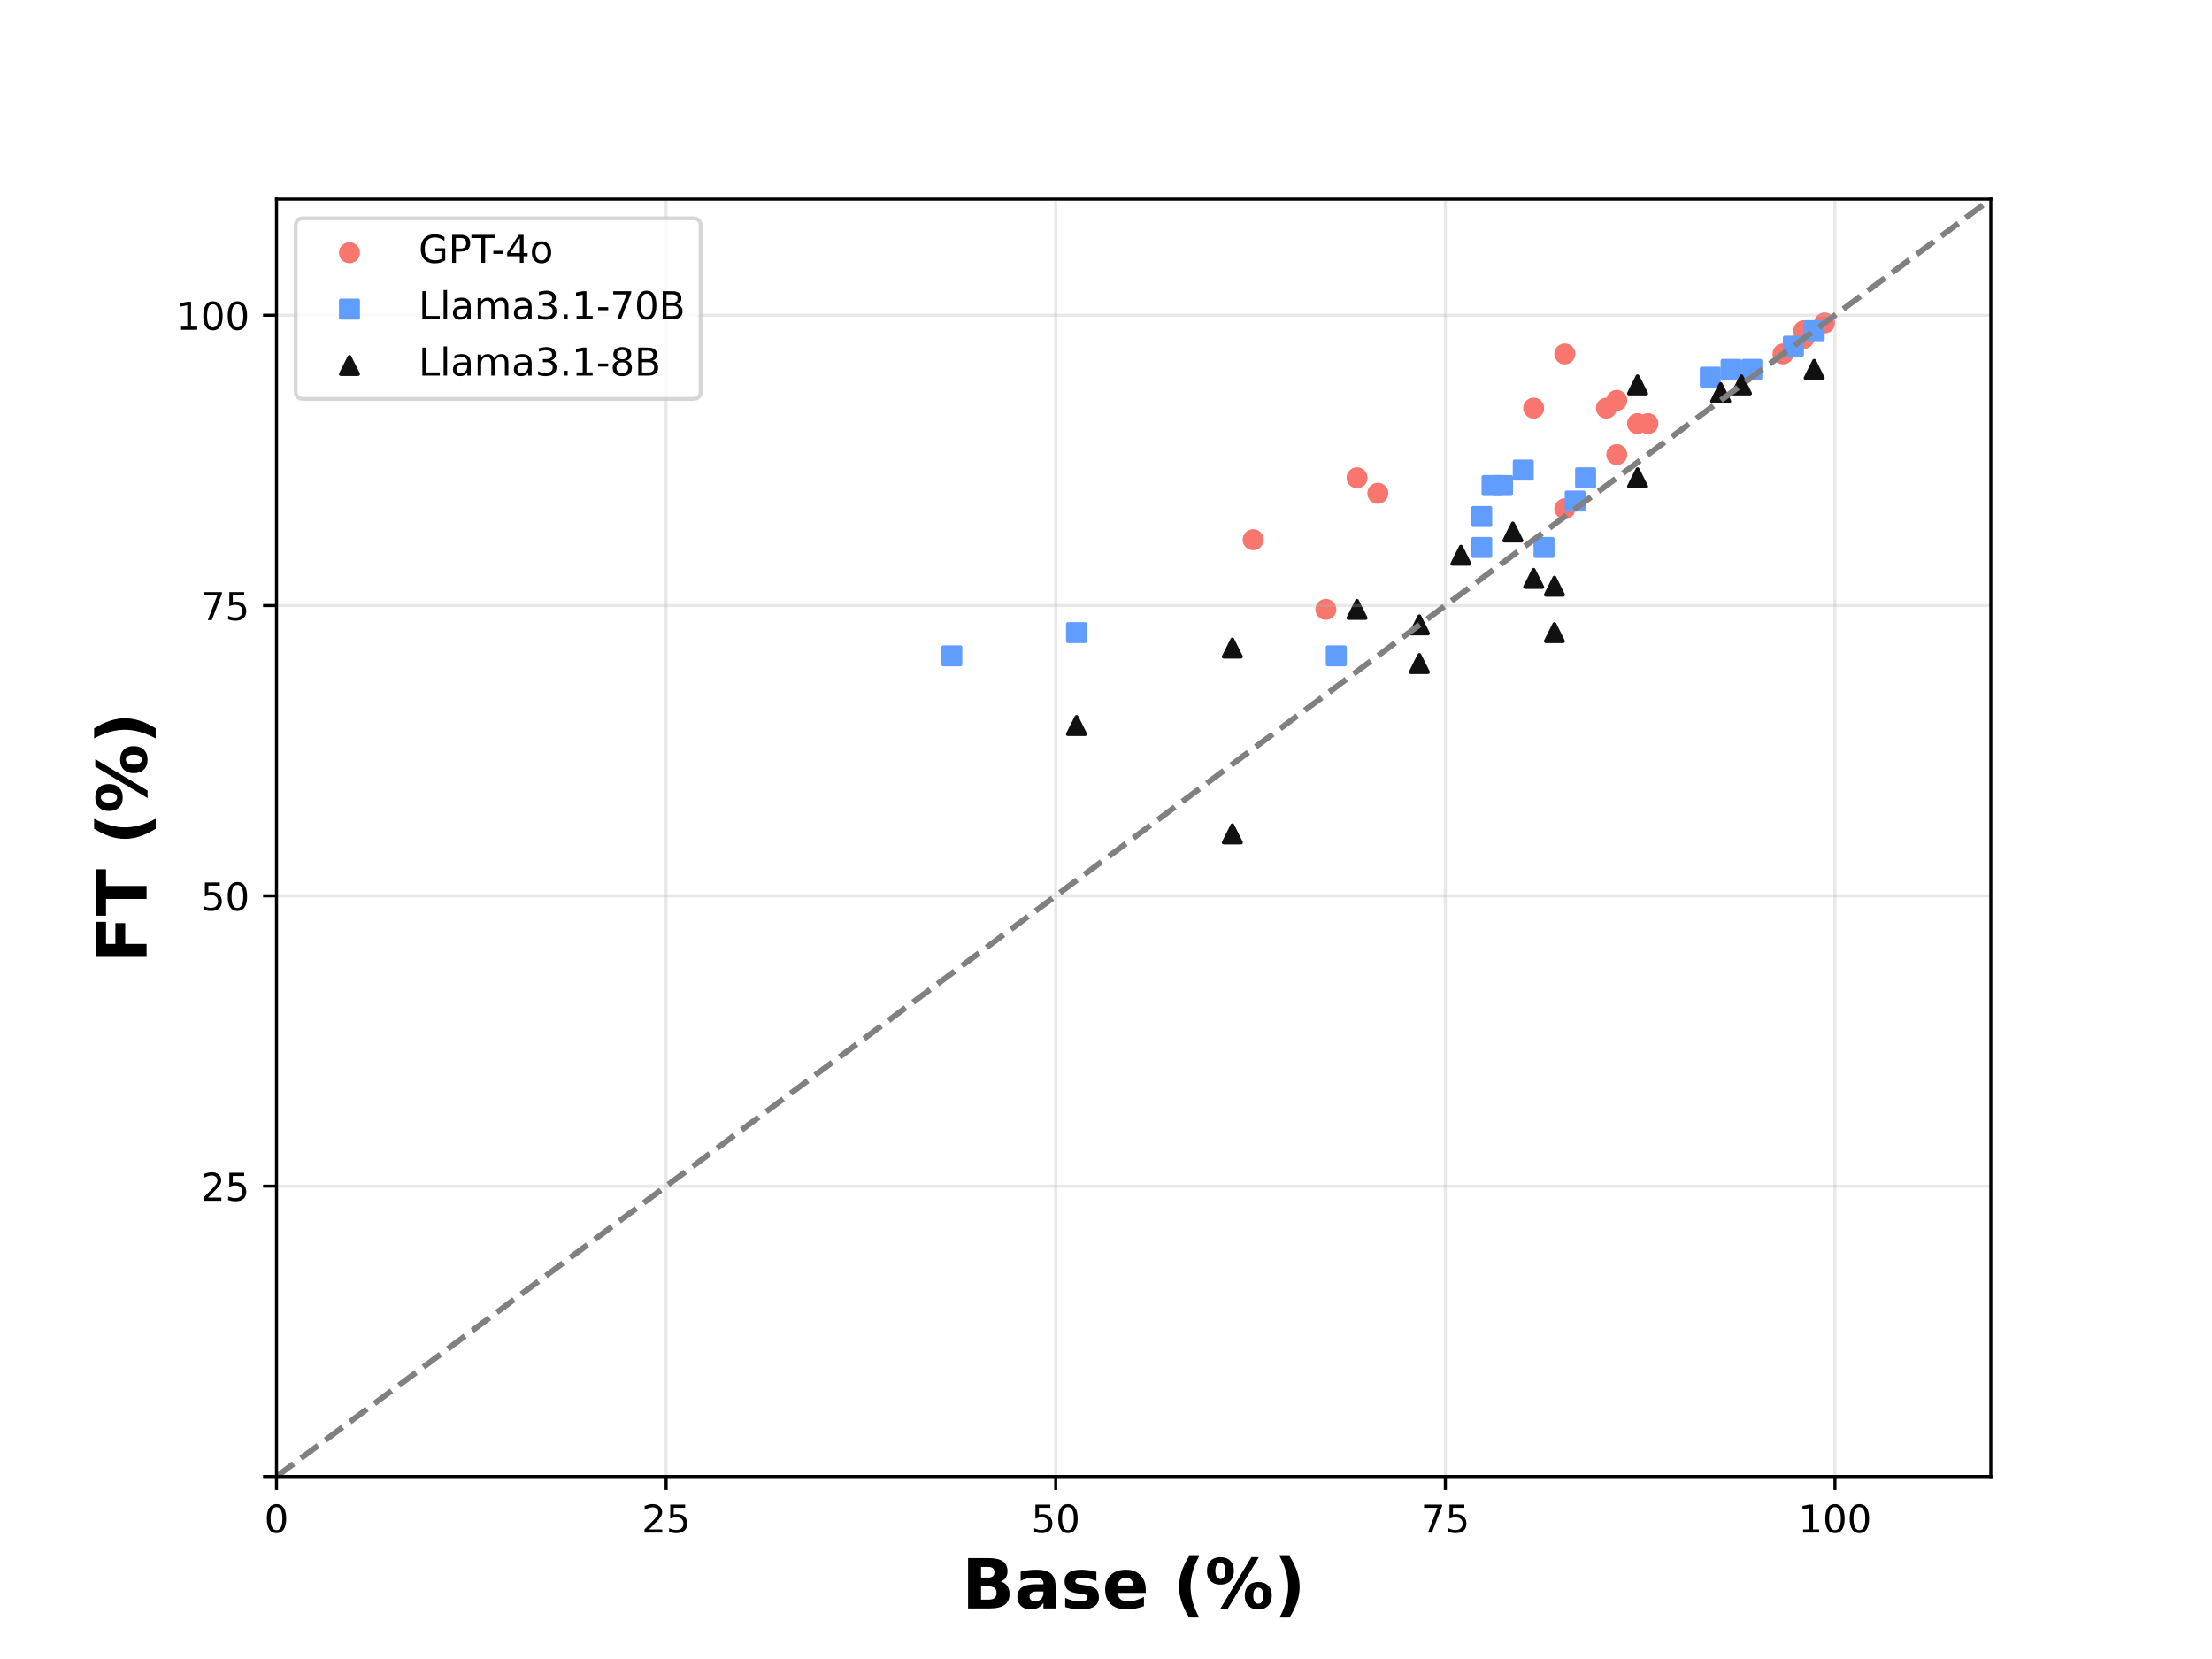
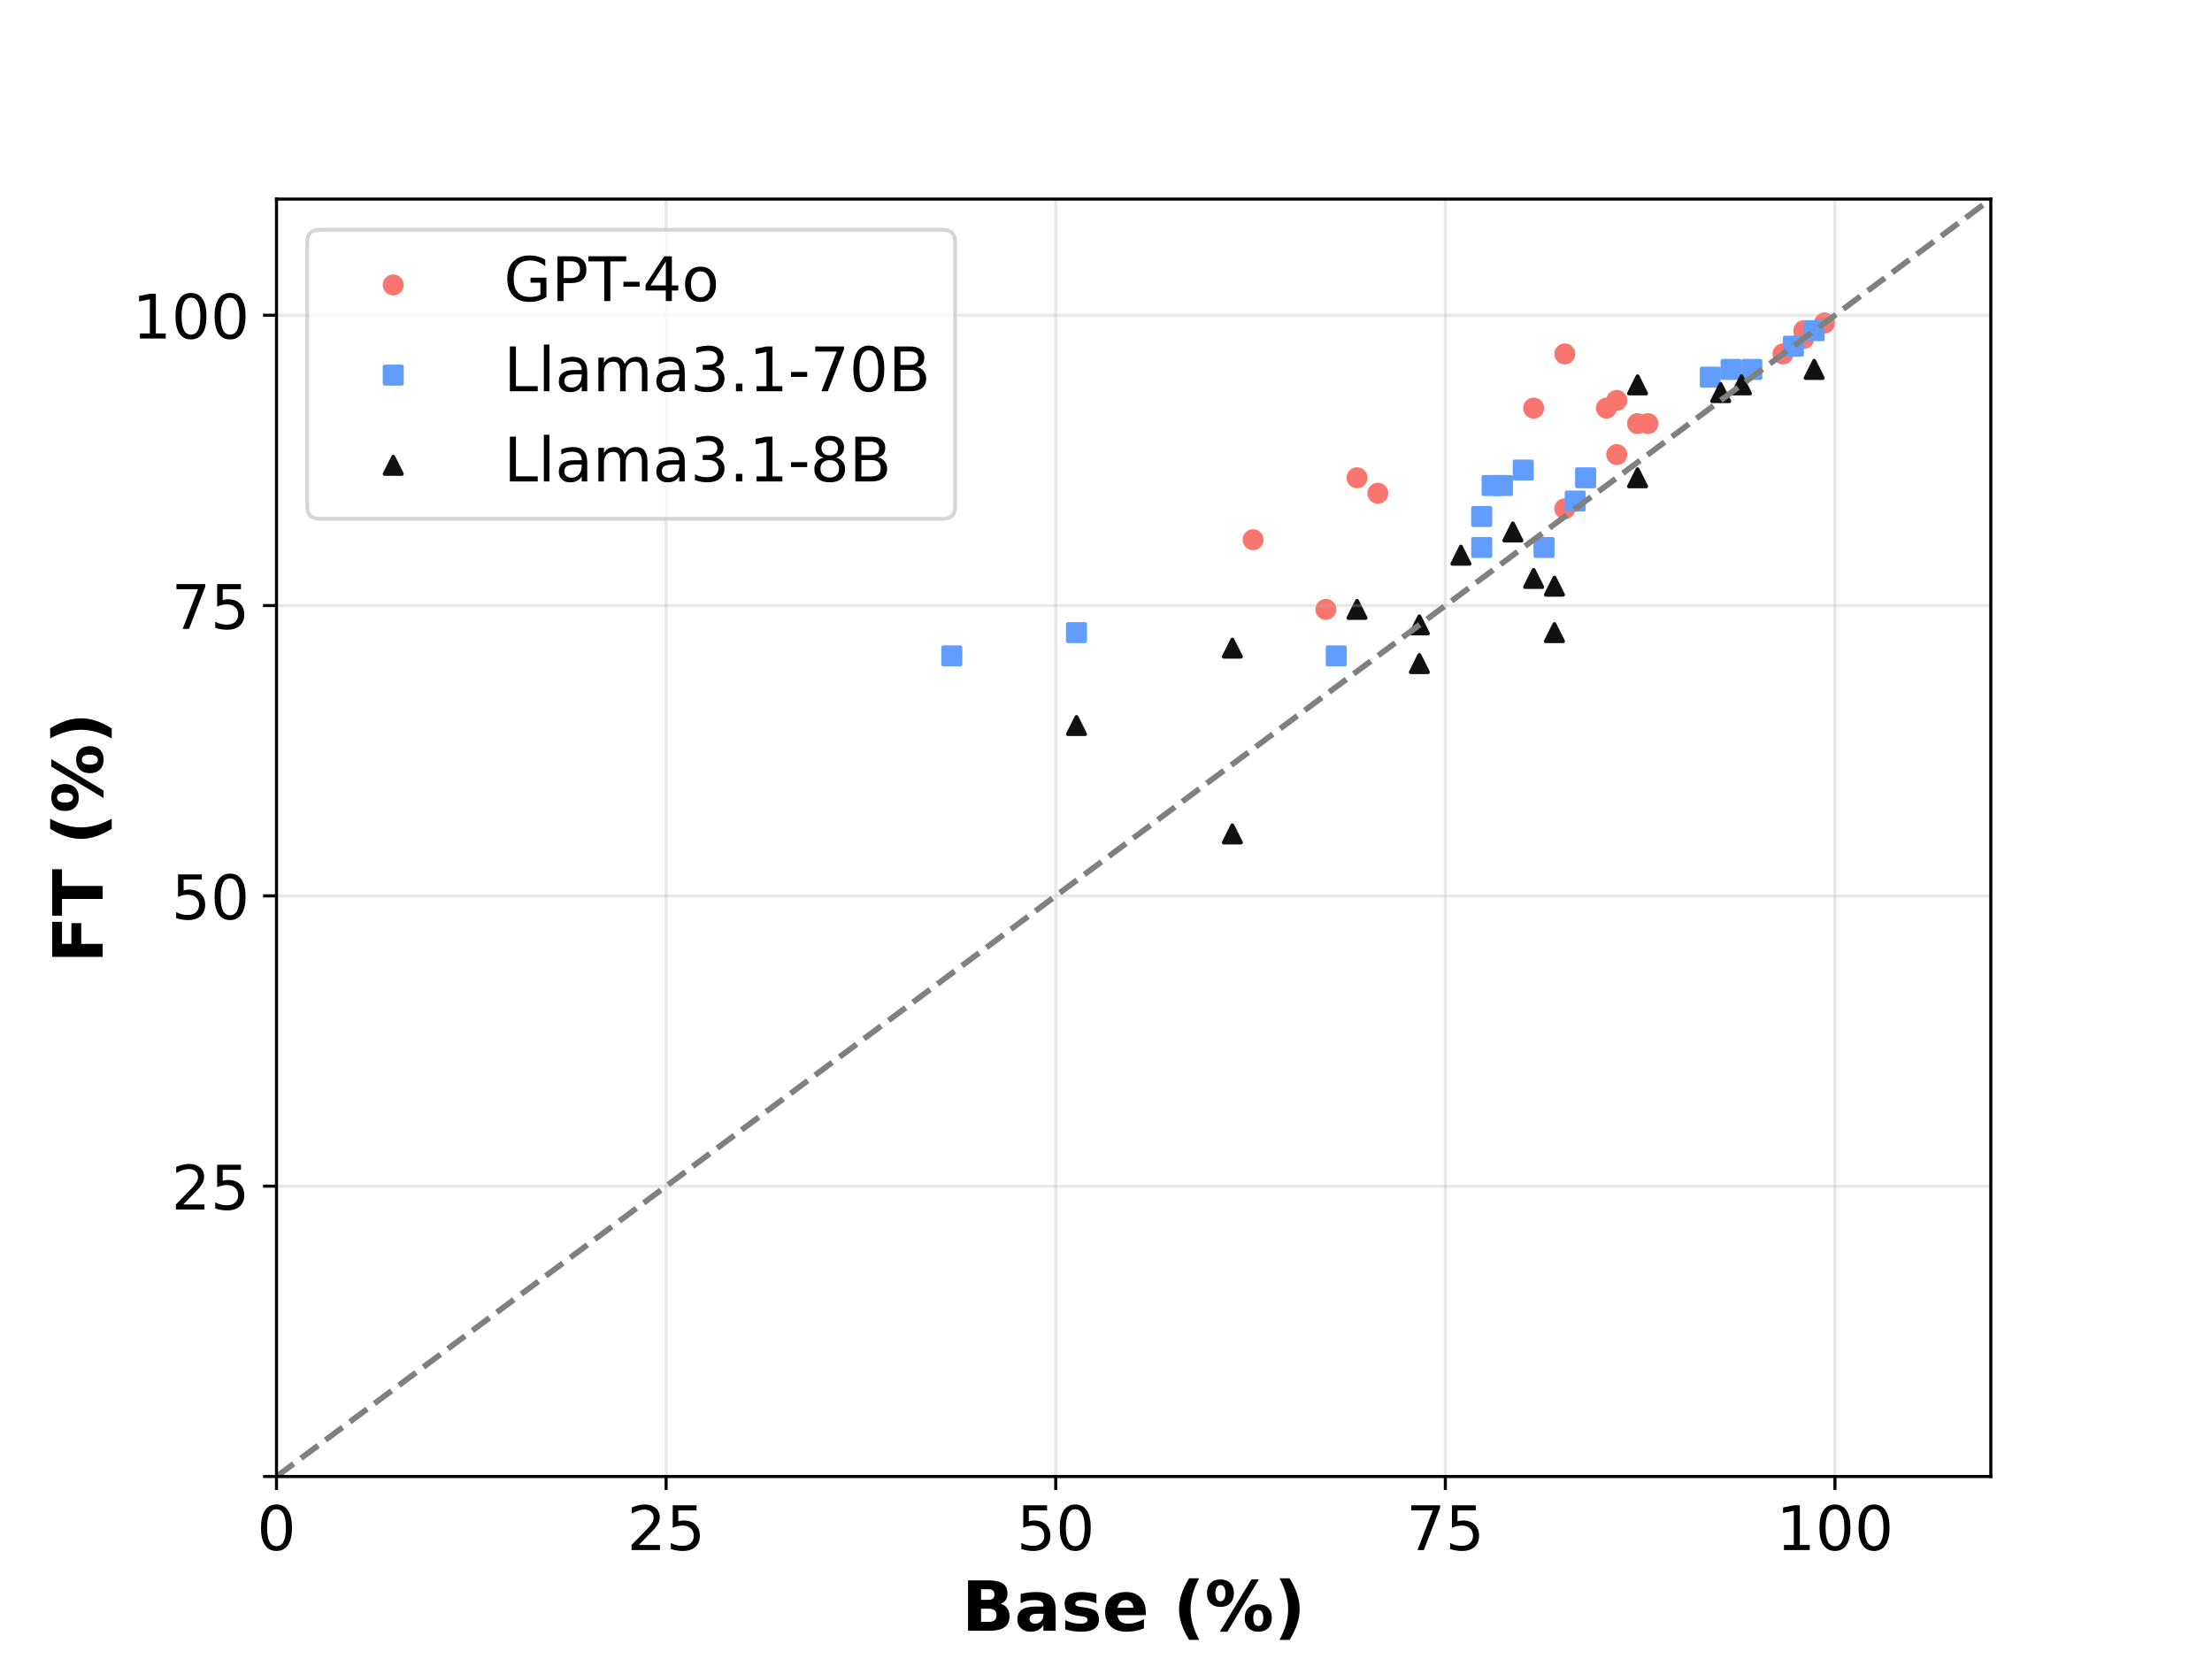
<svg xmlns="http://www.w3.org/2000/svg" xmlns:xlink="http://www.w3.org/1999/xlink" width="576pt" height="432pt" viewBox="0 0 576 432" version="1.1">
  <defs>
    <style type="text/css">*{stroke-linejoin: round; stroke-linecap: butt}</style>
  </defs>
  <g id="figure_1">
    <g id="patch_1">
      <path d="M 0 432  L 576 432  L 576 0  L 0 0  z " style="fill: #ffffff" />
    </g>
    <g id="axes_1">
      <g id="patch_2">
        <path d="M 72 384.48  L 518.4 384.48  L 518.4 51.84  L 72 51.84  z " style="fill: #ffffff" />
      </g>
      <g id="PathCollection_1">
        <defs>
-           <path id="m50a336675b" d="M 0 2.236  C 0.593 2.236 1.162 2 1.581 1.581  C 2 1.162 2.236 0.593 2.236 0  C 2.236 -0.593 2 -1.162 1.581 -1.581  C 1.162 -2 0.593 -2.236 0 -2.236  C -0.593 -2.236 -1.162 -2 -1.581 -1.581  C -2 -1.162 -2.236 -0.593 -2.236 0  C -2.236 0.593 -2 1.162 -1.581 1.581  C -1.162 2 -0.593 2.236 0 2.236  z " style="stroke: #f8766d" />
+           <path id="m9586949c3b" d="M 0 2.236  C 0.593 2.236 1.162 2 1.581 1.581  C 2 1.162 2.236 0.593 2.236 0  C 2.236 -0.593 2 -1.162 1.581 -1.581  C 1.162 -2 0.593 -2.236 0 -2.236  C -0.593 -2.236 -1.162 -2 -1.581 -1.581  C -2 -1.162 -2.236 -0.593 -2.236 0  C -2.236 0.593 -2 1.162 -1.581 1.581  C -1.162 2 -0.593 2.236 0 2.236  z " style="stroke: #f8766d" />
        </defs>
-         <g clip-path="url(#pf7e7229479)">
-           <use xlink:href="#m50a336675b" x="418.298" y="106.272" style="fill: #f8766d; stroke: #f8766d" />
-           <use xlink:href="#m50a336675b" x="407.476" y="92.16" style="fill: #f8766d; stroke: #f8766d" />
-           <use xlink:href="#m50a336675b" x="469.702" y="86.112" style="fill: #f8766d; stroke: #f8766d" />
-           <use xlink:href="#m50a336675b" x="475.113" y="84.096" style="fill: #f8766d; stroke: #f8766d" />
-           <use xlink:href="#m50a336675b" x="407.476" y="132.48" style="fill: #f8766d; stroke: #f8766d" />
-           <use xlink:href="#m50a336675b" x="399.36" y="106.272" style="fill: #f8766d; stroke: #f8766d" />
-           <use xlink:href="#m50a336675b" x="421.004" y="104.256" style="fill: #f8766d; stroke: #f8766d" />
-           <use xlink:href="#m50a336675b" x="464.291" y="92.16" style="fill: #f8766d; stroke: #f8766d" />
-           <use xlink:href="#m50a336675b" x="345.251" y="158.688" style="fill: #f8766d; stroke: #f8766d" />
-           <use xlink:href="#m50a336675b" x="421.004" y="118.368" style="fill: #f8766d; stroke: #f8766d" />
-           <use xlink:href="#m50a336675b" x="358.778" y="128.448" style="fill: #f8766d; stroke: #f8766d" />
-           <use xlink:href="#m50a336675b" x="429.12" y="110.304" style="fill: #f8766d; stroke: #f8766d" />
-           <use xlink:href="#m50a336675b" x="469.702" y="88.128" style="fill: #f8766d; stroke: #f8766d" />
-           <use xlink:href="#m50a336675b" x="426.415" y="110.304" style="fill: #f8766d; stroke: #f8766d" />
-           <use xlink:href="#m50a336675b" x="353.367" y="124.416" style="fill: #f8766d; stroke: #f8766d" />
-           <use xlink:href="#m50a336675b" x="326.313" y="140.544" style="fill: #f8766d; stroke: #f8766d" />
+         <g clip-path="url(#p80063a8162)">
+           <use xlink:href="#m9586949c3b" x="418.298" y="106.272" style="fill: #f8766d; stroke: #f8766d" />
+           <use xlink:href="#m9586949c3b" x="407.476" y="92.16" style="fill: #f8766d; stroke: #f8766d" />
+           <use xlink:href="#m9586949c3b" x="469.702" y="86.112" style="fill: #f8766d; stroke: #f8766d" />
+           <use xlink:href="#m9586949c3b" x="475.113" y="84.096" style="fill: #f8766d; stroke: #f8766d" />
+           <use xlink:href="#m9586949c3b" x="407.476" y="132.48" style="fill: #f8766d; stroke: #f8766d" />
+           <use xlink:href="#m9586949c3b" x="399.36" y="106.272" style="fill: #f8766d; stroke: #f8766d" />
+           <use xlink:href="#m9586949c3b" x="421.004" y="104.256" style="fill: #f8766d; stroke: #f8766d" />
+           <use xlink:href="#m9586949c3b" x="464.291" y="92.16" style="fill: #f8766d; stroke: #f8766d" />
+           <use xlink:href="#m9586949c3b" x="345.251" y="158.688" style="fill: #f8766d; stroke: #f8766d" />
+           <use xlink:href="#m9586949c3b" x="421.004" y="118.368" style="fill: #f8766d; stroke: #f8766d" />
+           <use xlink:href="#m9586949c3b" x="358.778" y="128.448" style="fill: #f8766d; stroke: #f8766d" />
+           <use xlink:href="#m9586949c3b" x="429.12" y="110.304" style="fill: #f8766d; stroke: #f8766d" />
+           <use xlink:href="#m9586949c3b" x="469.702" y="88.128" style="fill: #f8766d; stroke: #f8766d" />
+           <use xlink:href="#m9586949c3b" x="426.415" y="110.304" style="fill: #f8766d; stroke: #f8766d" />
+           <use xlink:href="#m9586949c3b" x="353.367" y="124.416" style="fill: #f8766d; stroke: #f8766d" />
+           <use xlink:href="#m9586949c3b" x="326.313" y="140.544" style="fill: #f8766d; stroke: #f8766d" />
        </g>
      </g>
      <g id="PathCollection_2">
        <defs>
-           <path id="mc18d923bcf" d="M -2.236 2.236  L 2.236 2.236  L 2.236 -2.236  L -2.236 -2.236  z " style="stroke: #619cff" />
+           <path id="m2d528f8c18" d="M -2.236 2.236  L 2.236 2.236  L 2.236 -2.236  L -2.236 -2.236  z " style="stroke: #619cff" />
        </defs>
-         <g clip-path="url(#pf7e7229479)">
-           <use xlink:href="#mc18d923bcf" x="385.833" y="134.496" style="fill: #619cff; stroke: #619cff" />
-           <use xlink:href="#mc18d923bcf" x="456.175" y="96.192" style="fill: #619cff; stroke: #619cff" />
-           <use xlink:href="#mc18d923bcf" x="445.353" y="98.208" style="fill: #619cff; stroke: #619cff" />
-           <use xlink:href="#mc18d923bcf" x="472.407" y="86.112" style="fill: #619cff; stroke: #619cff" />
-           <use xlink:href="#mc18d923bcf" x="402.065" y="142.56" style="fill: #619cff; stroke: #619cff" />
-           <use xlink:href="#mc18d923bcf" x="396.655" y="122.4" style="fill: #619cff; stroke: #619cff" />
-           <use xlink:href="#mc18d923bcf" x="412.887" y="124.416" style="fill: #619cff; stroke: #619cff" />
-           <use xlink:href="#mc18d923bcf" x="450.764" y="96.192" style="fill: #619cff; stroke: #619cff" />
-           <use xlink:href="#mc18d923bcf" x="347.956" y="170.784" style="fill: #619cff; stroke: #619cff" />
-           <use xlink:href="#mc18d923bcf" x="391.244" y="126.432" style="fill: #619cff; stroke: #619cff" />
-           <use xlink:href="#mc18d923bcf" x="385.833" y="142.56" style="fill: #619cff; stroke: #619cff" />
-           <use xlink:href="#mc18d923bcf" x="410.182" y="130.464" style="fill: #619cff; stroke: #619cff" />
-           <use xlink:href="#mc18d923bcf" x="466.996" y="90.144" style="fill: #619cff; stroke: #619cff" />
-           <use xlink:href="#mc18d923bcf" x="388.538" y="126.432" style="fill: #619cff; stroke: #619cff" />
-           <use xlink:href="#mc18d923bcf" x="280.32" y="164.736" style="fill: #619cff; stroke: #619cff" />
-           <use xlink:href="#mc18d923bcf" x="247.855" y="170.784" style="fill: #619cff; stroke: #619cff" />
+         <g clip-path="url(#p80063a8162)">
+           <use xlink:href="#m2d528f8c18" x="385.833" y="134.496" style="fill: #619cff; stroke: #619cff" />
+           <use xlink:href="#m2d528f8c18" x="456.175" y="96.192" style="fill: #619cff; stroke: #619cff" />
+           <use xlink:href="#m2d528f8c18" x="445.353" y="98.208" style="fill: #619cff; stroke: #619cff" />
+           <use xlink:href="#m2d528f8c18" x="472.407" y="86.112" style="fill: #619cff; stroke: #619cff" />
+           <use xlink:href="#m2d528f8c18" x="402.065" y="142.56" style="fill: #619cff; stroke: #619cff" />
+           <use xlink:href="#m2d528f8c18" x="396.655" y="122.4" style="fill: #619cff; stroke: #619cff" />
+           <use xlink:href="#m2d528f8c18" x="412.887" y="124.416" style="fill: #619cff; stroke: #619cff" />
+           <use xlink:href="#m2d528f8c18" x="450.764" y="96.192" style="fill: #619cff; stroke: #619cff" />
+           <use xlink:href="#m2d528f8c18" x="347.956" y="170.784" style="fill: #619cff; stroke: #619cff" />
+           <use xlink:href="#m2d528f8c18" x="391.244" y="126.432" style="fill: #619cff; stroke: #619cff" />
+           <use xlink:href="#m2d528f8c18" x="385.833" y="142.56" style="fill: #619cff; stroke: #619cff" />
+           <use xlink:href="#m2d528f8c18" x="410.182" y="130.464" style="fill: #619cff; stroke: #619cff" />
+           <use xlink:href="#m2d528f8c18" x="466.996" y="90.144" style="fill: #619cff; stroke: #619cff" />
+           <use xlink:href="#m2d528f8c18" x="388.538" y="126.432" style="fill: #619cff; stroke: #619cff" />
+           <use xlink:href="#m2d528f8c18" x="280.32" y="164.736" style="fill: #619cff; stroke: #619cff" />
+           <use xlink:href="#m2d528f8c18" x="247.855" y="170.784" style="fill: #619cff; stroke: #619cff" />
        </g>
      </g>
      <g id="PathCollection_3">
        <defs>
-           <path id="m18aec00344" d="M 0 -2.236  L -2.236 2.236  L 2.236 2.236  z " style="stroke: #111111" />
+           <path id="m0cd86dfad2" d="M 0 -2.236  L -2.236 2.236  L 2.236 2.236  z " style="stroke: #111111" />
        </defs>
-         <g clip-path="url(#pf7e7229479)">
-           <use xlink:href="#m18aec00344" x="404.771" y="152.64" style="fill: #111111; stroke: #111111" />
-           <use xlink:href="#m18aec00344" x="426.415" y="100.224" style="fill: #111111; stroke: #111111" />
-           <use xlink:href="#m18aec00344" x="426.415" y="124.416" style="fill: #111111; stroke: #111111" />
-           <use xlink:href="#m18aec00344" x="472.407" y="96.192" style="fill: #111111; stroke: #111111" />
-           <use xlink:href="#m18aec00344" x="369.6" y="162.72" style="fill: #111111; stroke: #111111" />
-           <use xlink:href="#m18aec00344" x="353.367" y="158.688" style="fill: #111111; stroke: #111111" />
-           <use xlink:href="#m18aec00344" x="399.36" y="150.624" style="fill: #111111; stroke: #111111" />
-           <use xlink:href="#m18aec00344" x="448.058" y="102.24" style="fill: #111111; stroke: #111111" />
-           <use xlink:href="#m18aec00344" x="320.902" y="217.152" style="fill: #111111; stroke: #111111" />
-           <use xlink:href="#m18aec00344" x="404.771" y="164.736" style="fill: #111111; stroke: #111111" />
-           <use xlink:href="#m18aec00344" x="369.6" y="172.8" style="fill: #111111; stroke: #111111" />
-           <use xlink:href="#m18aec00344" x="393.949" y="138.528" style="fill: #111111; stroke: #111111" />
-           <use xlink:href="#m18aec00344" x="453.469" y="100.224" style="fill: #111111; stroke: #111111" />
-           <use xlink:href="#m18aec00344" x="380.422" y="144.576" style="fill: #111111; stroke: #111111" />
-           <use xlink:href="#m18aec00344" x="320.902" y="168.768" style="fill: #111111; stroke: #111111" />
-           <use xlink:href="#m18aec00344" x="280.32" y="188.928" style="fill: #111111; stroke: #111111" />
+         <g clip-path="url(#p80063a8162)">
+           <use xlink:href="#m0cd86dfad2" x="404.771" y="152.64" style="fill: #111111; stroke: #111111" />
+           <use xlink:href="#m0cd86dfad2" x="426.415" y="100.224" style="fill: #111111; stroke: #111111" />
+           <use xlink:href="#m0cd86dfad2" x="426.415" y="124.416" style="fill: #111111; stroke: #111111" />
+           <use xlink:href="#m0cd86dfad2" x="472.407" y="96.192" style="fill: #111111; stroke: #111111" />
+           <use xlink:href="#m0cd86dfad2" x="369.6" y="162.72" style="fill: #111111; stroke: #111111" />
+           <use xlink:href="#m0cd86dfad2" x="353.367" y="158.688" style="fill: #111111; stroke: #111111" />
+           <use xlink:href="#m0cd86dfad2" x="399.36" y="150.624" style="fill: #111111; stroke: #111111" />
+           <use xlink:href="#m0cd86dfad2" x="448.058" y="102.24" style="fill: #111111; stroke: #111111" />
+           <use xlink:href="#m0cd86dfad2" x="320.902" y="217.152" style="fill: #111111; stroke: #111111" />
+           <use xlink:href="#m0cd86dfad2" x="404.771" y="164.736" style="fill: #111111; stroke: #111111" />
+           <use xlink:href="#m0cd86dfad2" x="369.6" y="172.8" style="fill: #111111; stroke: #111111" />
+           <use xlink:href="#m0cd86dfad2" x="393.949" y="138.528" style="fill: #111111; stroke: #111111" />
+           <use xlink:href="#m0cd86dfad2" x="453.469" y="100.224" style="fill: #111111; stroke: #111111" />
+           <use xlink:href="#m0cd86dfad2" x="380.422" y="144.576" style="fill: #111111; stroke: #111111" />
+           <use xlink:href="#m0cd86dfad2" x="320.902" y="168.768" style="fill: #111111; stroke: #111111" />
+           <use xlink:href="#m0cd86dfad2" x="280.32" y="188.928" style="fill: #111111; stroke: #111111" />
        </g>
      </g>
      <g id="matplotlib.axis_1">
        <g id="xtick_1">
          <g id="line2d_1">
-             <path d="M 72 384.48  L 72 51.84  " clip-path="url(#pf7e7229479)" style="fill: none; stroke: #b0b0b0; stroke-opacity: 0.3; stroke-width: 0.8; stroke-linecap: square" />
+             <path d="M 72 384.48  L 72 51.84  " clip-path="url(#p80063a8162)" style="fill: none; stroke: #b0b0b0; stroke-opacity: 0.3; stroke-width: 0.8; stroke-linecap: square" />
          </g>
          <g id="line2d_2">
            <defs>
-               <path id="m44926754bb" d="M 0 0  L 0 3.5  " style="stroke: #000000; stroke-width: 0.8" />
-             </defs>
-             <g>
-               <use xlink:href="#m44926754bb" x="72" y="384.48" style="stroke: #000000; stroke-width: 0.8" />
+               <path id="m3a7ed7a960" d="M 0 0  L 0 3.5  " style="stroke: #000000; stroke-width: 0.8" />
+             </defs>
+             <g>
+               <use xlink:href="#m3a7ed7a960" x="72" y="384.48" style="stroke: #000000; stroke-width: 0.8" />
            </g>
          </g>
          <g id="text_1">
-             <g transform="translate(68.81875 399.0784) scale(0.1 -0.1)">
+             <g transform="translate(66.91 403.6375) scale(0.16 -0.16)">
              <defs>
                <path id="DejaVuSans-30" d="M 2034 4250  Q 1547 4250 1301 3770  Q 1056 3291 1056 2328  Q 1056 1369 1301 889  Q 1547 409 2034 409  Q 2525 409 2770 889  Q 3016 1369 3016 2328  Q 3016 3291 2770 3770  Q 2525 4250 2034 4250  z M 2034 4750  Q 2819 4750 3233 4129  Q 3647 3509 3647 2328  Q 3647 1150 3233 529  Q 2819 -91 2034 -91  Q 1250 -91 836 529  Q 422 1150 422 2328  Q 422 3509 836 4129  Q 1250 4750 2034 4750  z " transform="scale(0.015625)" />
              </defs>
              <use xlink:href="#DejaVuSans-30" />
            </g>
          </g>
        </g>
        <g id="xtick_2">
          <g id="line2d_3">
-             <path d="M 173.455 384.48  L 173.455 51.84  " clip-path="url(#pf7e7229479)" style="fill: none; stroke: #b0b0b0; stroke-opacity: 0.3; stroke-width: 0.8; stroke-linecap: square" />
+             <path d="M 173.455 384.48  L 173.455 51.84  " clip-path="url(#p80063a8162)" style="fill: none; stroke: #b0b0b0; stroke-opacity: 0.3; stroke-width: 0.8; stroke-linecap: square" />
          </g>
          <g id="line2d_4">
            <g>
-               <use xlink:href="#m44926754bb" x="173.455" y="384.48" style="stroke: #000000; stroke-width: 0.8" />
+               <use xlink:href="#m3a7ed7a960" x="173.455" y="384.48" style="stroke: #000000; stroke-width: 0.8" />
            </g>
          </g>
          <g id="text_2">
-             <g transform="translate(167.092 399.0784) scale(0.1 -0.1)">
+             <g transform="translate(163.2745 403.6375) scale(0.16 -0.16)">
              <defs>
                <path id="DejaVuSans-32" d="M 1228 531  L 3431 531  L 3431 0  L 469 0  L 469 531  Q 828 903 1448 1529  Q 2069 2156 2228 2338  Q 2531 2678 2651 2914  Q 2772 3150 2772 3378  Q 2772 3750 2511 3984  Q 2250 4219 1831 4219  Q 1534 4219 1204 4116  Q 875 4013 500 3803  L 500 4441  Q 881 4594 1212 4672  Q 1544 4750 1819 4750  Q 2544 4750 2975 4387  Q 3406 4025 3406 3419  Q 3406 3131 3298 2873  Q 3191 2616 2906 2266  Q 2828 2175 2409 1742  Q 1991 1309 1228 531  z " transform="scale(0.015625)" />
                <path id="DejaVuSans-35" d="M 691 4666  L 3169 4666  L 3169 4134  L 1269 4134  L 1269 2991  Q 1406 3038 1543 3061  Q 1681 3084 1819 3084  Q 2600 3084 3056 2656  Q 3513 2228 3513 1497  Q 3513 744 3044 326  Q 2575 -91 1722 -91  Q 1428 -91 1123 -41  Q 819 9 494 109  L 494 744  Q 775 591 1075 516  Q 1375 441 1709 441  Q 2250 441 2565 725  Q 2881 1009 2881 1497  Q 2881 1984 2565 2268  Q 2250 2553 1709 2553  Q 1456 2553 1204 2497  Q 953 2441 691 2322  L 691 4666  z " transform="scale(0.015625)" />
              </defs>
              <use xlink:href="#DejaVuSans-32" />
              <use xlink:href="#DejaVuSans-35" transform="translate(63.62305 0)" />
            </g>
          </g>
        </g>
        <g id="xtick_3">
          <g id="line2d_5">
-             <path d="M 274.909 384.48  L 274.909 51.84  " clip-path="url(#pf7e7229479)" style="fill: none; stroke: #b0b0b0; stroke-opacity: 0.3; stroke-width: 0.8; stroke-linecap: square" />
+             <path d="M 274.909 384.48  L 274.909 51.84  " clip-path="url(#p80063a8162)" style="fill: none; stroke: #b0b0b0; stroke-opacity: 0.3; stroke-width: 0.8; stroke-linecap: square" />
          </g>
          <g id="line2d_6">
            <g>
-               <use xlink:href="#m44926754bb" x="274.909" y="384.48" style="stroke: #000000; stroke-width: 0.8" />
+               <use xlink:href="#m3a7ed7a960" x="274.909" y="384.48" style="stroke: #000000; stroke-width: 0.8" />
            </g>
          </g>
          <g id="text_3">
-             <g transform="translate(268.5466 399.0784) scale(0.1 -0.1)">
+             <g transform="translate(264.7291 403.6375) scale(0.16 -0.16)">
              <use xlink:href="#DejaVuSans-35" />
              <use xlink:href="#DejaVuSans-30" transform="translate(63.62305 0)" />
            </g>
          </g>
        </g>
        <g id="xtick_4">
          <g id="line2d_7">
-             <path d="M 376.364 384.48  L 376.364 51.84  " clip-path="url(#pf7e7229479)" style="fill: none; stroke: #b0b0b0; stroke-opacity: 0.3; stroke-width: 0.8; stroke-linecap: square" />
+             <path d="M 376.364 384.48  L 376.364 51.84  " clip-path="url(#p80063a8162)" style="fill: none; stroke: #b0b0b0; stroke-opacity: 0.3; stroke-width: 0.8; stroke-linecap: square" />
          </g>
          <g id="line2d_8">
            <g>
-               <use xlink:href="#m44926754bb" x="376.364" y="384.48" style="stroke: #000000; stroke-width: 0.8" />
+               <use xlink:href="#m3a7ed7a960" x="376.364" y="384.48" style="stroke: #000000; stroke-width: 0.8" />
            </g>
          </g>
          <g id="text_4">
-             <g transform="translate(370.0011 399.0784) scale(0.1 -0.1)">
+             <g transform="translate(366.1836 403.6375) scale(0.16 -0.16)">
              <defs>
                <path id="DejaVuSans-37" d="M 525 4666  L 3525 4666  L 3525 4397  L 1831 0  L 1172 0  L 2766 4134  L 525 4134  L 525 4666  z " transform="scale(0.015625)" />
              </defs>
              <use xlink:href="#DejaVuSans-37" />
              <use xlink:href="#DejaVuSans-35" transform="translate(63.62305 0)" />
            </g>
          </g>
        </g>
        <g id="xtick_5">
          <g id="line2d_9">
-             <path d="M 477.818 384.48  L 477.818 51.84  " clip-path="url(#pf7e7229479)" style="fill: none; stroke: #b0b0b0; stroke-opacity: 0.3; stroke-width: 0.8; stroke-linecap: square" />
+             <path d="M 477.818 384.48  L 477.818 51.84  " clip-path="url(#p80063a8162)" style="fill: none; stroke: #b0b0b0; stroke-opacity: 0.3; stroke-width: 0.8; stroke-linecap: square" />
          </g>
          <g id="line2d_10">
            <g>
-               <use xlink:href="#m44926754bb" x="477.818" y="384.48" style="stroke: #000000; stroke-width: 0.8" />
+               <use xlink:href="#m3a7ed7a960" x="477.818" y="384.48" style="stroke: #000000; stroke-width: 0.8" />
            </g>
          </g>
          <g id="text_5">
-             <g transform="translate(468.2744 399.0784) scale(0.1 -0.1)">
+             <g transform="translate(462.5482 403.6375) scale(0.16 -0.16)">
              <defs>
                <path id="DejaVuSans-31" d="M 794 531  L 1825 531  L 1825 4091  L 703 3866  L 703 4441  L 1819 4666  L 2450 4666  L 2450 531  L 3481 531  L 3481 0  L 794 0  L 794 531  z " transform="scale(0.015625)" />
              </defs>
              <use xlink:href="#DejaVuSans-31" />
              <use xlink:href="#DejaVuSans-30" transform="translate(63.62305 0)" />
              <use xlink:href="#DejaVuSans-30" transform="translate(127.2461 0)" />
            </g>
          </g>
        </g>
        <g id="text_6">
-           <g transform="translate(250.4278 418.8353) scale(0.18 -0.18)">
+           <g transform="translate(250.4278 424.6422) scale(0.18 -0.18)">
            <defs>
              <path id="DejaVuSans-Bold-42" d="M 2456 2859  Q 2741 2859 2887 2984  Q 3034 3109 3034 3353  Q 3034 3594 2887 3720  Q 2741 3847 2456 3847  L 1791 3847  L 1791 2859  L 2456 2859  z M 2497 819  Q 2859 819 3042 972  Q 3225 1125 3225 1434  Q 3225 1738 3044 1889  Q 2863 2041 2497 2041  L 1791 2041  L 1791 819  L 2497 819  z M 3616 2497  Q 4003 2384 4215 2081  Q 4428 1778 4428 1338  Q 4428 663 3972 331  Q 3516 0 2584 0  L 588 0  L 588 4666  L 2394 4666  Q 3366 4666 3802 4372  Q 4238 4078 4238 3431  Q 4238 3091 4078 2852  Q 3919 2613 3616 2497  z " transform="scale(0.015625)" />
              <path id="DejaVuSans-Bold-61" d="M 2106 1575  Q 1756 1575 1579 1456  Q 1403 1338 1403 1106  Q 1403 894 1545 773  Q 1688 653 1941 653  Q 2256 653 2472 879  Q 2688 1106 2688 1447  L 2688 1575  L 2106 1575  z M 3816 1997  L 3816 0  L 2688 0  L 2688 519  Q 2463 200 2181 54  Q 1900 -91 1497 -91  Q 953 -91 614 226  Q 275 544 275 1050  Q 275 1666 698 1953  Q 1122 2241 2028 2241  L 2688 2241  L 2688 2328  Q 2688 2594 2478 2717  Q 2269 2841 1825 2841  Q 1466 2841 1156 2769  Q 847 2697 581 2553  L 581 3406  Q 941 3494 1303 3539  Q 1666 3584 2028 3584  Q 2975 3584 3395 3211  Q 3816 2838 3816 1997  z " transform="scale(0.015625)" />
              <path id="DejaVuSans-Bold-73" d="M 3272 3391  L 3272 2541  Q 2913 2691 2578 2766  Q 2244 2841 1947 2841  Q 1628 2841 1473 2761  Q 1319 2681 1319 2516  Q 1319 2381 1436 2309  Q 1553 2238 1856 2203  L 2053 2175  Q 2913 2066 3209 1816  Q 3506 1566 3506 1031  Q 3506 472 3093 190  Q 2681 -91 1863 -91  Q 1516 -91 1145 -36  Q 775 19 384 128  L 384 978  Q 719 816 1070 734  Q 1422 653 1784 653  Q 2113 653 2278 743  Q 2444 834 2444 1013  Q 2444 1163 2330 1236  Q 2216 1309 1875 1350  L 1678 1375  Q 931 1469 631 1722  Q 331 1975 331 2491  Q 331 3047 712 3315  Q 1094 3584 1881 3584  Q 2191 3584 2531 3537  Q 2872 3491 3272 3391  z " transform="scale(0.015625)" />
              <path id="DejaVuSans-Bold-65" d="M 4031 1759  L 4031 1441  L 1416 1441  Q 1456 1047 1700 850  Q 1944 653 2381 653  Q 2734 653 3104 758  Q 3475 863 3866 1075  L 3866 213  Q 3469 63 3072 -14  Q 2675 -91 2278 -91  Q 1328 -91 801 392  Q 275 875 275 1747  Q 275 2603 792 3093  Q 1309 3584 2216 3584  Q 3041 3584 3536 3087  Q 4031 2591 4031 1759  z M 2881 2131  Q 2881 2450 2695 2645  Q 2509 2841 2209 2841  Q 1884 2841 1681 2658  Q 1478 2475 1428 2131  L 2881 2131  z " transform="scale(0.015625)" />
              <path id="DejaVuSans-Bold-20" transform="scale(0.015625)" />
              <path id="DejaVuSans-Bold-28" d="M 2413 -844  L 1484 -844  Q 1006 -72 778 623  Q 550 1319 550 2003  Q 550 2688 779 3389  Q 1009 4091 1484 4856  L 2413 4856  Q 2013 4116 1813 3408  Q 1613 2700 1613 2009  Q 1613 1319 1811 609  Q 2009 -100 2413 -844  z " transform="scale(0.015625)" />
              <path id="DejaVuSans-Bold-25" d="M 4959 1925  Q 4738 1925 4616 1733  Q 4494 1541 4494 1184  Q 4494 825 4614 633  Q 4734 441 4959 441  Q 5184 441 5303 633  Q 5422 825 5422 1184  Q 5422 1541 5301 1733  Q 5181 1925 4959 1925  z M 4959 2450  Q 5541 2450 5875 2112  Q 6209 1775 6209 1184  Q 6209 594 5875 251  Q 5541 -91 4959 -91  Q 4378 -91 4042 251  Q 3706 594 3706 1184  Q 3706 1772 4042 2111  Q 4378 2450 4959 2450  z M 2094 -91  L 1403 -91  L 4319 4750  L 5013 4750  L 2094 -91  z M 1453 4750  Q 2034 4750 2367 4411  Q 2700 4072 2700 3481  Q 2700 2891 2367 2550  Q 2034 2209 1453 2209  Q 872 2209 539 2550  Q 206 2891 206 3481  Q 206 4072 539 4411  Q 872 4750 1453 4750  z M 1453 4225  Q 1228 4225 1106 4031  Q 984 3838 984 3481  Q 984 3122 1106 2926  Q 1228 2731 1453 2731  Q 1678 2731 1798 2926  Q 1919 3122 1919 3481  Q 1919 3838 1797 4031  Q 1675 4225 1453 4225  z " transform="scale(0.015625)" />
              <path id="DejaVuSans-Bold-29" d="M 513 -844  Q 913 -100 1113 609  Q 1313 1319 1313 2009  Q 1313 2700 1113 3408  Q 913 4116 513 4856  L 1441 4856  Q 1916 4091 2145 3389  Q 2375 2688 2375 2003  Q 2375 1319 2147 623  Q 1919 -72 1441 -844  L 513 -844  z " transform="scale(0.015625)" />
            </defs>
            <use xlink:href="#DejaVuSans-Bold-42" />
            <use xlink:href="#DejaVuSans-Bold-61" transform="translate(76.2207 0)" />
            <use xlink:href="#DejaVuSans-Bold-73" transform="translate(143.7012 0)" />
            <use xlink:href="#DejaVuSans-Bold-65" transform="translate(203.2227 0)" />
            <use xlink:href="#DejaVuSans-Bold-20" transform="translate(271.0449 0)" />
            <use xlink:href="#DejaVuSans-Bold-28" transform="translate(305.8594 0)" />
            <use xlink:href="#DejaVuSans-Bold-25" transform="translate(351.5625 0)" />
            <use xlink:href="#DejaVuSans-Bold-29" transform="translate(451.7578 0)" />
          </g>
        </g>
      </g>
      <g id="matplotlib.axis_2">
        <g id="ytick_1">
          <g id="line2d_11">
-             <path d="M 72 384.48  L 518.4 384.48  " clip-path="url(#pf7e7229479)" style="fill: none; stroke: #b0b0b0; stroke-opacity: 0.3; stroke-width: 0.8; stroke-linecap: square" />
+             <path d="M 72 384.48  L 518.4 384.48  " clip-path="url(#p80063a8162)" style="fill: none; stroke: #b0b0b0; stroke-opacity: 0.3; stroke-width: 0.8; stroke-linecap: square" />
          </g>
          <g id="line2d_12">
            <defs>
-               <path id="m9fc4eb57ed" d="M 0 0  L -3.5 0  " style="stroke: #000000; stroke-width: 0.8" />
-             </defs>
-             <g>
-               <use xlink:href="#m9fc4eb57ed" x="72" y="384.48" style="stroke: #000000; stroke-width: 0.8" />
+               <path id="mdc74e47b9c" d="M 0 0  L -3.5 0  " style="stroke: #000000; stroke-width: 0.8" />
+             </defs>
+             <g>
+               <use xlink:href="#mdc74e47b9c" x="72" y="384.48" style="stroke: #000000; stroke-width: 0.8" />
            </g>
          </g>
        </g>
        <g id="ytick_2">
          <g id="line2d_13">
-             <path d="M 72 308.88  L 518.4 308.88  " clip-path="url(#pf7e7229479)" style="fill: none; stroke: #b0b0b0; stroke-opacity: 0.3; stroke-width: 0.8; stroke-linecap: square" />
+             <path d="M 72 308.88  L 518.4 308.88  " clip-path="url(#p80063a8162)" style="fill: none; stroke: #b0b0b0; stroke-opacity: 0.3; stroke-width: 0.8; stroke-linecap: square" />
          </g>
          <g id="line2d_14">
            <g>
-               <use xlink:href="#m9fc4eb57ed" x="72" y="308.88" style="stroke: #000000; stroke-width: 0.8" />
+               <use xlink:href="#mdc74e47b9c" x="72" y="308.88" style="stroke: #000000; stroke-width: 0.8" />
            </g>
          </g>
          <g id="text_7">
-             <g transform="translate(52.275 312.6792) scale(0.1 -0.1)">
+             <g transform="translate(44.64 314.9588) scale(0.16 -0.16)">
              <use xlink:href="#DejaVuSans-32" />
              <use xlink:href="#DejaVuSans-35" transform="translate(63.62305 0)" />
            </g>
          </g>
        </g>
        <g id="ytick_3">
          <g id="line2d_15">
-             <path d="M 72 233.28  L 518.4 233.28  " clip-path="url(#pf7e7229479)" style="fill: none; stroke: #b0b0b0; stroke-opacity: 0.3; stroke-width: 0.8; stroke-linecap: square" />
+             <path d="M 72 233.28  L 518.4 233.28  " clip-path="url(#p80063a8162)" style="fill: none; stroke: #b0b0b0; stroke-opacity: 0.3; stroke-width: 0.8; stroke-linecap: square" />
          </g>
          <g id="line2d_16">
            <g>
-               <use xlink:href="#m9fc4eb57ed" x="72" y="233.28" style="stroke: #000000; stroke-width: 0.8" />
+               <use xlink:href="#mdc74e47b9c" x="72" y="233.28" style="stroke: #000000; stroke-width: 0.8" />
            </g>
          </g>
          <g id="text_8">
-             <g transform="translate(52.275 237.0792) scale(0.1 -0.1)">
+             <g transform="translate(44.64 239.3587) scale(0.16 -0.16)">
              <use xlink:href="#DejaVuSans-35" />
              <use xlink:href="#DejaVuSans-30" transform="translate(63.62305 0)" />
            </g>
          </g>
        </g>
        <g id="ytick_4">
          <g id="line2d_17">
-             <path d="M 72 157.68  L 518.4 157.68  " clip-path="url(#pf7e7229479)" style="fill: none; stroke: #b0b0b0; stroke-opacity: 0.3; stroke-width: 0.8; stroke-linecap: square" />
+             <path d="M 72 157.68  L 518.4 157.68  " clip-path="url(#p80063a8162)" style="fill: none; stroke: #b0b0b0; stroke-opacity: 0.3; stroke-width: 0.8; stroke-linecap: square" />
          </g>
          <g id="line2d_18">
            <g>
-               <use xlink:href="#m9fc4eb57ed" x="72" y="157.68" style="stroke: #000000; stroke-width: 0.8" />
+               <use xlink:href="#mdc74e47b9c" x="72" y="157.68" style="stroke: #000000; stroke-width: 0.8" />
            </g>
          </g>
          <g id="text_9">
-             <g transform="translate(52.275 161.4792) scale(0.1 -0.1)">
+             <g transform="translate(44.64 163.7587) scale(0.16 -0.16)">
              <use xlink:href="#DejaVuSans-37" />
              <use xlink:href="#DejaVuSans-35" transform="translate(63.62305 0)" />
            </g>
          </g>
        </g>
        <g id="ytick_5">
          <g id="line2d_19">
-             <path d="M 72 82.08  L 518.4 82.08  " clip-path="url(#pf7e7229479)" style="fill: none; stroke: #b0b0b0; stroke-opacity: 0.3; stroke-width: 0.8; stroke-linecap: square" />
+             <path d="M 72 82.08  L 518.4 82.08  " clip-path="url(#p80063a8162)" style="fill: none; stroke: #b0b0b0; stroke-opacity: 0.3; stroke-width: 0.8; stroke-linecap: square" />
          </g>
          <g id="line2d_20">
            <g>
-               <use xlink:href="#m9fc4eb57ed" x="72" y="82.08" style="stroke: #000000; stroke-width: 0.8" />
+               <use xlink:href="#mdc74e47b9c" x="72" y="82.08" style="stroke: #000000; stroke-width: 0.8" />
            </g>
          </g>
          <g id="text_10">
-             <g transform="translate(45.9125 85.87922) scale(0.1 -0.1)">
+             <g transform="translate(34.46 88.15875) scale(0.16 -0.16)">
              <use xlink:href="#DejaVuSans-31" />
              <use xlink:href="#DejaVuSans-30" transform="translate(63.62305 0)" />
              <use xlink:href="#DejaVuSans-30" transform="translate(127.2461 0)" />
            </g>
          </g>
        </g>
        <g id="text_11">
-           <g transform="translate(38.16906 250.8258) rotate(-90) scale(0.18 -0.18)">
+           <g transform="translate(26.71656 250.8258) rotate(-90) scale(0.18 -0.18)">
            <defs>
              <path id="DejaVuSans-Bold-46" d="M 588 4666  L 3834 4666  L 3834 3756  L 1791 3756  L 1791 2888  L 3713 2888  L 3713 1978  L 1791 1978  L 1791 0  L 588 0  L 588 4666  z " transform="scale(0.015625)" />
              <path id="DejaVuSans-Bold-54" d="M 31 4666  L 4331 4666  L 4331 3756  L 2784 3756  L 2784 0  L 1581 0  L 1581 3756  L 31 3756  L 31 4666  z " transform="scale(0.015625)" />
            </defs>
            <use xlink:href="#DejaVuSans-Bold-46" />
            <use xlink:href="#DejaVuSans-Bold-54" transform="translate(68.31055 0)" />
            <use xlink:href="#DejaVuSans-Bold-20" transform="translate(136.5234 0)" />
            <use xlink:href="#DejaVuSans-Bold-28" transform="translate(171.3379 0)" />
            <use xlink:href="#DejaVuSans-Bold-25" transform="translate(217.041 0)" />
            <use xlink:href="#DejaVuSans-Bold-29" transform="translate(317.2363 0)" />
          </g>
        </g>
      </g>
      <g id="line2d_21">
-         <path d="M 72 384.48  L 518.4 51.84  " clip-path="url(#pf7e7229479)" style="fill: none; stroke-dasharray: 5.55,2.4; stroke-dashoffset: 0; stroke: #808080; stroke-width: 1.5" />
+         <path d="M 72 384.48  L 518.4 51.84  " clip-path="url(#p80063a8162)" style="fill: none; stroke-dasharray: 5.55,2.4; stroke-dashoffset: 0; stroke: #808080; stroke-width: 1.5" />
      </g>
      <g id="patch_3">
        <path d="M 72 384.48  L 72 51.84  " style="fill: none; stroke: #000000; stroke-width: 0.8; stroke-linejoin: miter; stroke-linecap: square" />
      </g>
      <g id="patch_4">
        <path d="M 518.4 384.48  L 518.4 51.84  " style="fill: none; stroke: #000000; stroke-width: 0.8; stroke-linejoin: miter; stroke-linecap: square" />
      </g>
      <g id="patch_5">
        <path d="M 72 384.48  L 518.4 384.48  " style="fill: none; stroke: #000000; stroke-width: 0.8; stroke-linejoin: miter; stroke-linecap: square" />
      </g>
      <g id="patch_6">
        <path d="M 72 51.84  L 518.4 51.84  " style="fill: none; stroke: #000000; stroke-width: 0.8; stroke-linejoin: miter; stroke-linecap: square" />
      </g>
      <g id="legend_1">
        <g id="patch_7">
-           <path d="M 79 103.874  L 180.444 103.874  Q 182.444 103.874 182.444 101.874  L 182.444 58.84  Q 182.444 56.84 180.444 56.84  L 79 56.84  Q 77 56.84 77 58.84  L 77 101.874  Q 77 103.874 79 103.874  z " style="fill: #ffffff; opacity: 0.8; stroke: #cccccc; stroke-linejoin: miter" />
+           <path d="M 83.2 135.095  L 245.51 135.095  Q 248.71 135.095 248.71 131.895  L 248.71 63.04  Q 248.71 59.84 245.51 59.84  L 83.2 59.84  Q 80 59.84 80 63.04  L 80 131.895  Q 80 135.095 83.2 135.095  z " style="fill: #ffffff; opacity: 0.8; stroke: #cccccc; stroke-linejoin: miter" />
        </g>
        <g id="PathCollection_4">
          <g>
-             <use xlink:href="#m50a336675b" x="91" y="65.813" style="fill: #f8766d; stroke: #f8766d" />
+             <use xlink:href="#m9586949c3b" x="102.4" y="74.198" style="fill: #f8766d; stroke: #f8766d" />
          </g>
        </g>
        <g id="text_12">
-           <g transform="translate(109 68.43844) scale(0.1 -0.1)">
+           <g transform="translate(131.2 78.3975) scale(0.16 -0.16)">
            <defs>
              <path id="DejaVuSans-47" d="M 3809 666  L 3809 1919  L 2778 1919  L 2778 2438  L 4434 2438  L 4434 434  Q 4069 175 3628 42  Q 3188 -91 2688 -91  Q 1594 -91 976 548  Q 359 1188 359 2328  Q 359 3472 976 4111  Q 1594 4750 2688 4750  Q 3144 4750 3555 4637  Q 3966 4525 4313 4306  L 4313 3634  Q 3963 3931 3569 4081  Q 3175 4231 2741 4231  Q 1884 4231 1454 3753  Q 1025 3275 1025 2328  Q 1025 1384 1454 906  Q 1884 428 2741 428  Q 3075 428 3337 486  Q 3600 544 3809 666  z " transform="scale(0.015625)" />
              <path id="DejaVuSans-50" d="M 1259 4147  L 1259 2394  L 2053 2394  Q 2494 2394 2734 2622  Q 2975 2850 2975 3272  Q 2975 3691 2734 3919  Q 2494 4147 2053 4147  L 1259 4147  z M 628 4666  L 2053 4666  Q 2838 4666 3239 4311  Q 3641 3956 3641 3272  Q 3641 2581 3239 2228  Q 2838 1875 2053 1875  L 1259 1875  L 1259 0  L 628 0  L 628 4666  z " transform="scale(0.015625)" />
              <path id="DejaVuSans-54" d="M -19 4666  L 3928 4666  L 3928 4134  L 2272 4134  L 2272 0  L 1638 0  L 1638 4134  L -19 4134  L -19 4666  z " transform="scale(0.015625)" />
              <path id="DejaVuSans-2d" d="M 313 2009  L 1997 2009  L 1997 1497  L 313 1497  L 313 2009  z " transform="scale(0.015625)" />
              <path id="DejaVuSans-34" d="M 2419 4116  L 825 1625  L 2419 1625  L 2419 4116  z M 2253 4666  L 3047 4666  L 3047 1625  L 3713 1625  L 3713 1100  L 3047 1100  L 3047 0  L 2419 0  L 2419 1100  L 313 1100  L 313 1709  L 2253 4666  z " transform="scale(0.015625)" />
              <path id="DejaVuSans-6f" d="M 1959 3097  Q 1497 3097 1228 2736  Q 959 2375 959 1747  Q 959 1119 1226 758  Q 1494 397 1959 397  Q 2419 397 2687 759  Q 2956 1122 2956 1747  Q 2956 2369 2687 2733  Q 2419 3097 1959 3097  z M 1959 3584  Q 2709 3584 3137 3096  Q 3566 2609 3566 1747  Q 3566 888 3137 398  Q 2709 -91 1959 -91  Q 1206 -91 779 398  Q 353 888 353 1747  Q 353 2609 779 3096  Q 1206 3584 1959 3584  z " transform="scale(0.015625)" />
            </defs>
            <use xlink:href="#DejaVuSans-47" />
            <use xlink:href="#DejaVuSans-50" transform="translate(77.49023 0)" />
            <use xlink:href="#DejaVuSans-54" transform="translate(137.793 0)" />
            <use xlink:href="#DejaVuSans-2d" transform="translate(189.752 0)" />
            <use xlink:href="#DejaVuSans-34" transform="translate(225.8359 0)" />
            <use xlink:href="#DejaVuSans-6f" transform="translate(289.459 0)" />
          </g>
        </g>
        <g id="PathCollection_5">
          <g>
-             <use xlink:href="#mc18d923bcf" x="91" y="80.492" style="fill: #619cff; stroke: #619cff" />
+             <use xlink:href="#m2d528f8c18" x="102.4" y="97.683" style="fill: #619cff; stroke: #619cff" />
          </g>
        </g>
        <g id="text_13">
-           <g transform="translate(109 83.11656) scale(0.1 -0.1)">
+           <g transform="translate(131.2 101.8825) scale(0.16 -0.16)">
            <defs>
              <path id="DejaVuSans-4c" d="M 628 4666  L 1259 4666  L 1259 531  L 3531 531  L 3531 0  L 628 0  L 628 4666  z " transform="scale(0.015625)" />
              <path id="DejaVuSans-6c" d="M 603 4863  L 1178 4863  L 1178 0  L 603 0  L 603 4863  z " transform="scale(0.015625)" />
              <path id="DejaVuSans-61" d="M 2194 1759  Q 1497 1759 1228 1600  Q 959 1441 959 1056  Q 959 750 1161 570  Q 1363 391 1709 391  Q 2188 391 2477 730  Q 2766 1069 2766 1631  L 2766 1759  L 2194 1759  z M 3341 1997  L 3341 0  L 2766 0  L 2766 531  Q 2569 213 2275 61  Q 1981 -91 1556 -91  Q 1019 -91 701 211  Q 384 513 384 1019  Q 384 1609 779 1909  Q 1175 2209 1959 2209  L 2766 2209  L 2766 2266  Q 2766 2663 2505 2880  Q 2244 3097 1772 3097  Q 1472 3097 1187 3025  Q 903 2953 641 2809  L 641 3341  Q 956 3463 1253 3523  Q 1550 3584 1831 3584  Q 2591 3584 2966 3190  Q 3341 2797 3341 1997  z " transform="scale(0.015625)" />
              <path id="DejaVuSans-6d" d="M 3328 2828  Q 3544 3216 3844 3400  Q 4144 3584 4550 3584  Q 5097 3584 5394 3201  Q 5691 2819 5691 2113  L 5691 0  L 5113 0  L 5113 2094  Q 5113 2597 4934 2840  Q 4756 3084 4391 3084  Q 3944 3084 3684 2787  Q 3425 2491 3425 1978  L 3425 0  L 2847 0  L 2847 2094  Q 2847 2600 2669 2842  Q 2491 3084 2119 3084  Q 1678 3084 1418 2786  Q 1159 2488 1159 1978  L 1159 0  L 581 0  L 581 3500  L 1159 3500  L 1159 2956  Q 1356 3278 1631 3431  Q 1906 3584 2284 3584  Q 2666 3584 2933 3390  Q 3200 3197 3328 2828  z " transform="scale(0.015625)" />
              <path id="DejaVuSans-33" d="M 2597 2516  Q 3050 2419 3304 2112  Q 3559 1806 3559 1356  Q 3559 666 3084 287  Q 2609 -91 1734 -91  Q 1441 -91 1130 -33  Q 819 25 488 141  L 488 750  Q 750 597 1062 519  Q 1375 441 1716 441  Q 2309 441 2620 675  Q 2931 909 2931 1356  Q 2931 1769 2642 2001  Q 2353 2234 1838 2234  L 1294 2234  L 1294 2753  L 1863 2753  Q 2328 2753 2575 2939  Q 2822 3125 2822 3475  Q 2822 3834 2567 4026  Q 2313 4219 1838 4219  Q 1578 4219 1281 4162  Q 984 4106 628 3988  L 628 4550  Q 988 4650 1302 4700  Q 1616 4750 1894 4750  Q 2613 4750 3031 4423  Q 3450 4097 3450 3541  Q 3450 3153 3228 2886  Q 3006 2619 2597 2516  z " transform="scale(0.015625)" />
              <path id="DejaVuSans-2e" d="M 684 794  L 1344 794  L 1344 0  L 684 0  L 684 794  z " transform="scale(0.015625)" />
              <path id="DejaVuSans-42" d="M 1259 2228  L 1259 519  L 2272 519  Q 2781 519 3026 730  Q 3272 941 3272 1375  Q 3272 1813 3026 2020  Q 2781 2228 2272 2228  L 1259 2228  z M 1259 4147  L 1259 2741  L 2194 2741  Q 2656 2741 2882 2914  Q 3109 3088 3109 3444  Q 3109 3797 2882 3972  Q 2656 4147 2194 4147  L 1259 4147  z M 628 4666  L 2241 4666  Q 2963 4666 3353 4366  Q 3744 4066 3744 3513  Q 3744 3084 3544 2831  Q 3344 2578 2956 2516  Q 3422 2416 3680 2098  Q 3938 1781 3938 1306  Q 3938 681 3513 340  Q 3088 0 2303 0  L 628 0  L 628 4666  z " transform="scale(0.015625)" />
            </defs>
            <use xlink:href="#DejaVuSans-4c" />
            <use xlink:href="#DejaVuSans-6c" transform="translate(55.71289 0)" />
            <use xlink:href="#DejaVuSans-61" transform="translate(83.49609 0)" />
            <use xlink:href="#DejaVuSans-6d" transform="translate(144.7754 0)" />
            <use xlink:href="#DejaVuSans-61" transform="translate(242.1875 0)" />
            <use xlink:href="#DejaVuSans-33" transform="translate(303.4668 0)" />
            <use xlink:href="#DejaVuSans-2e" transform="translate(367.0898 0)" />
            <use xlink:href="#DejaVuSans-31" transform="translate(398.877 0)" />
            <use xlink:href="#DejaVuSans-2d" transform="translate(462.5 0)" />
            <use xlink:href="#DejaVuSans-37" transform="translate(498.584 0)" />
            <use xlink:href="#DejaVuSans-30" transform="translate(562.207 0)" />
            <use xlink:href="#DejaVuSans-42" transform="translate(625.8301 0)" />
          </g>
        </g>
        <g id="PathCollection_6">
          <g>
-             <use xlink:href="#m18aec00344" x="91" y="95.17" style="fill: #111111; stroke: #111111" />
+             <use xlink:href="#m0cd86dfad2" x="102.4" y="121.168" style="fill: #111111; stroke: #111111" />
          </g>
        </g>
        <g id="text_14">
-           <g transform="translate(109 97.79469) scale(0.1 -0.1)">
+           <g transform="translate(131.2 125.3675) scale(0.16 -0.16)">
            <defs>
              <path id="DejaVuSans-38" d="M 2034 2216  Q 1584 2216 1326 1975  Q 1069 1734 1069 1313  Q 1069 891 1326 650  Q 1584 409 2034 409  Q 2484 409 2743 651  Q 3003 894 3003 1313  Q 3003 1734 2745 1975  Q 2488 2216 2034 2216  z M 1403 2484  Q 997 2584 770 2862  Q 544 3141 544 3541  Q 544 4100 942 4425  Q 1341 4750 2034 4750  Q 2731 4750 3128 4425  Q 3525 4100 3525 3541  Q 3525 3141 3298 2862  Q 3072 2584 2669 2484  Q 3125 2378 3379 2068  Q 3634 1759 3634 1313  Q 3634 634 3220 271  Q 2806 -91 2034 -91  Q 1263 -91 848 271  Q 434 634 434 1313  Q 434 1759 690 2068  Q 947 2378 1403 2484  z M 1172 3481  Q 1172 3119 1398 2916  Q 1625 2713 2034 2713  Q 2441 2713 2670 2916  Q 2900 3119 2900 3481  Q 2900 3844 2670 4047  Q 2441 4250 2034 4250  Q 1625 4250 1398 4047  Q 1172 3844 1172 3481  z " transform="scale(0.015625)" />
            </defs>
            <use xlink:href="#DejaVuSans-4c" />
            <use xlink:href="#DejaVuSans-6c" transform="translate(55.71289 0)" />
            <use xlink:href="#DejaVuSans-61" transform="translate(83.49609 0)" />
            <use xlink:href="#DejaVuSans-6d" transform="translate(144.7754 0)" />
            <use xlink:href="#DejaVuSans-61" transform="translate(242.1875 0)" />
            <use xlink:href="#DejaVuSans-33" transform="translate(303.4668 0)" />
            <use xlink:href="#DejaVuSans-2e" transform="translate(367.0898 0)" />
            <use xlink:href="#DejaVuSans-31" transform="translate(398.877 0)" />
            <use xlink:href="#DejaVuSans-2d" transform="translate(462.5 0)" />
            <use xlink:href="#DejaVuSans-38" transform="translate(498.584 0)" />
            <use xlink:href="#DejaVuSans-42" transform="translate(562.207 0)" />
          </g>
        </g>
      </g>
    </g>
  </g>
  <defs>
-     <clipPath id="pf7e7229479">
+     <clipPath id="p80063a8162">
      <rect x="72" y="51.84" width="446.4" height="332.64" />
    </clipPath>
  </defs>
</svg>
